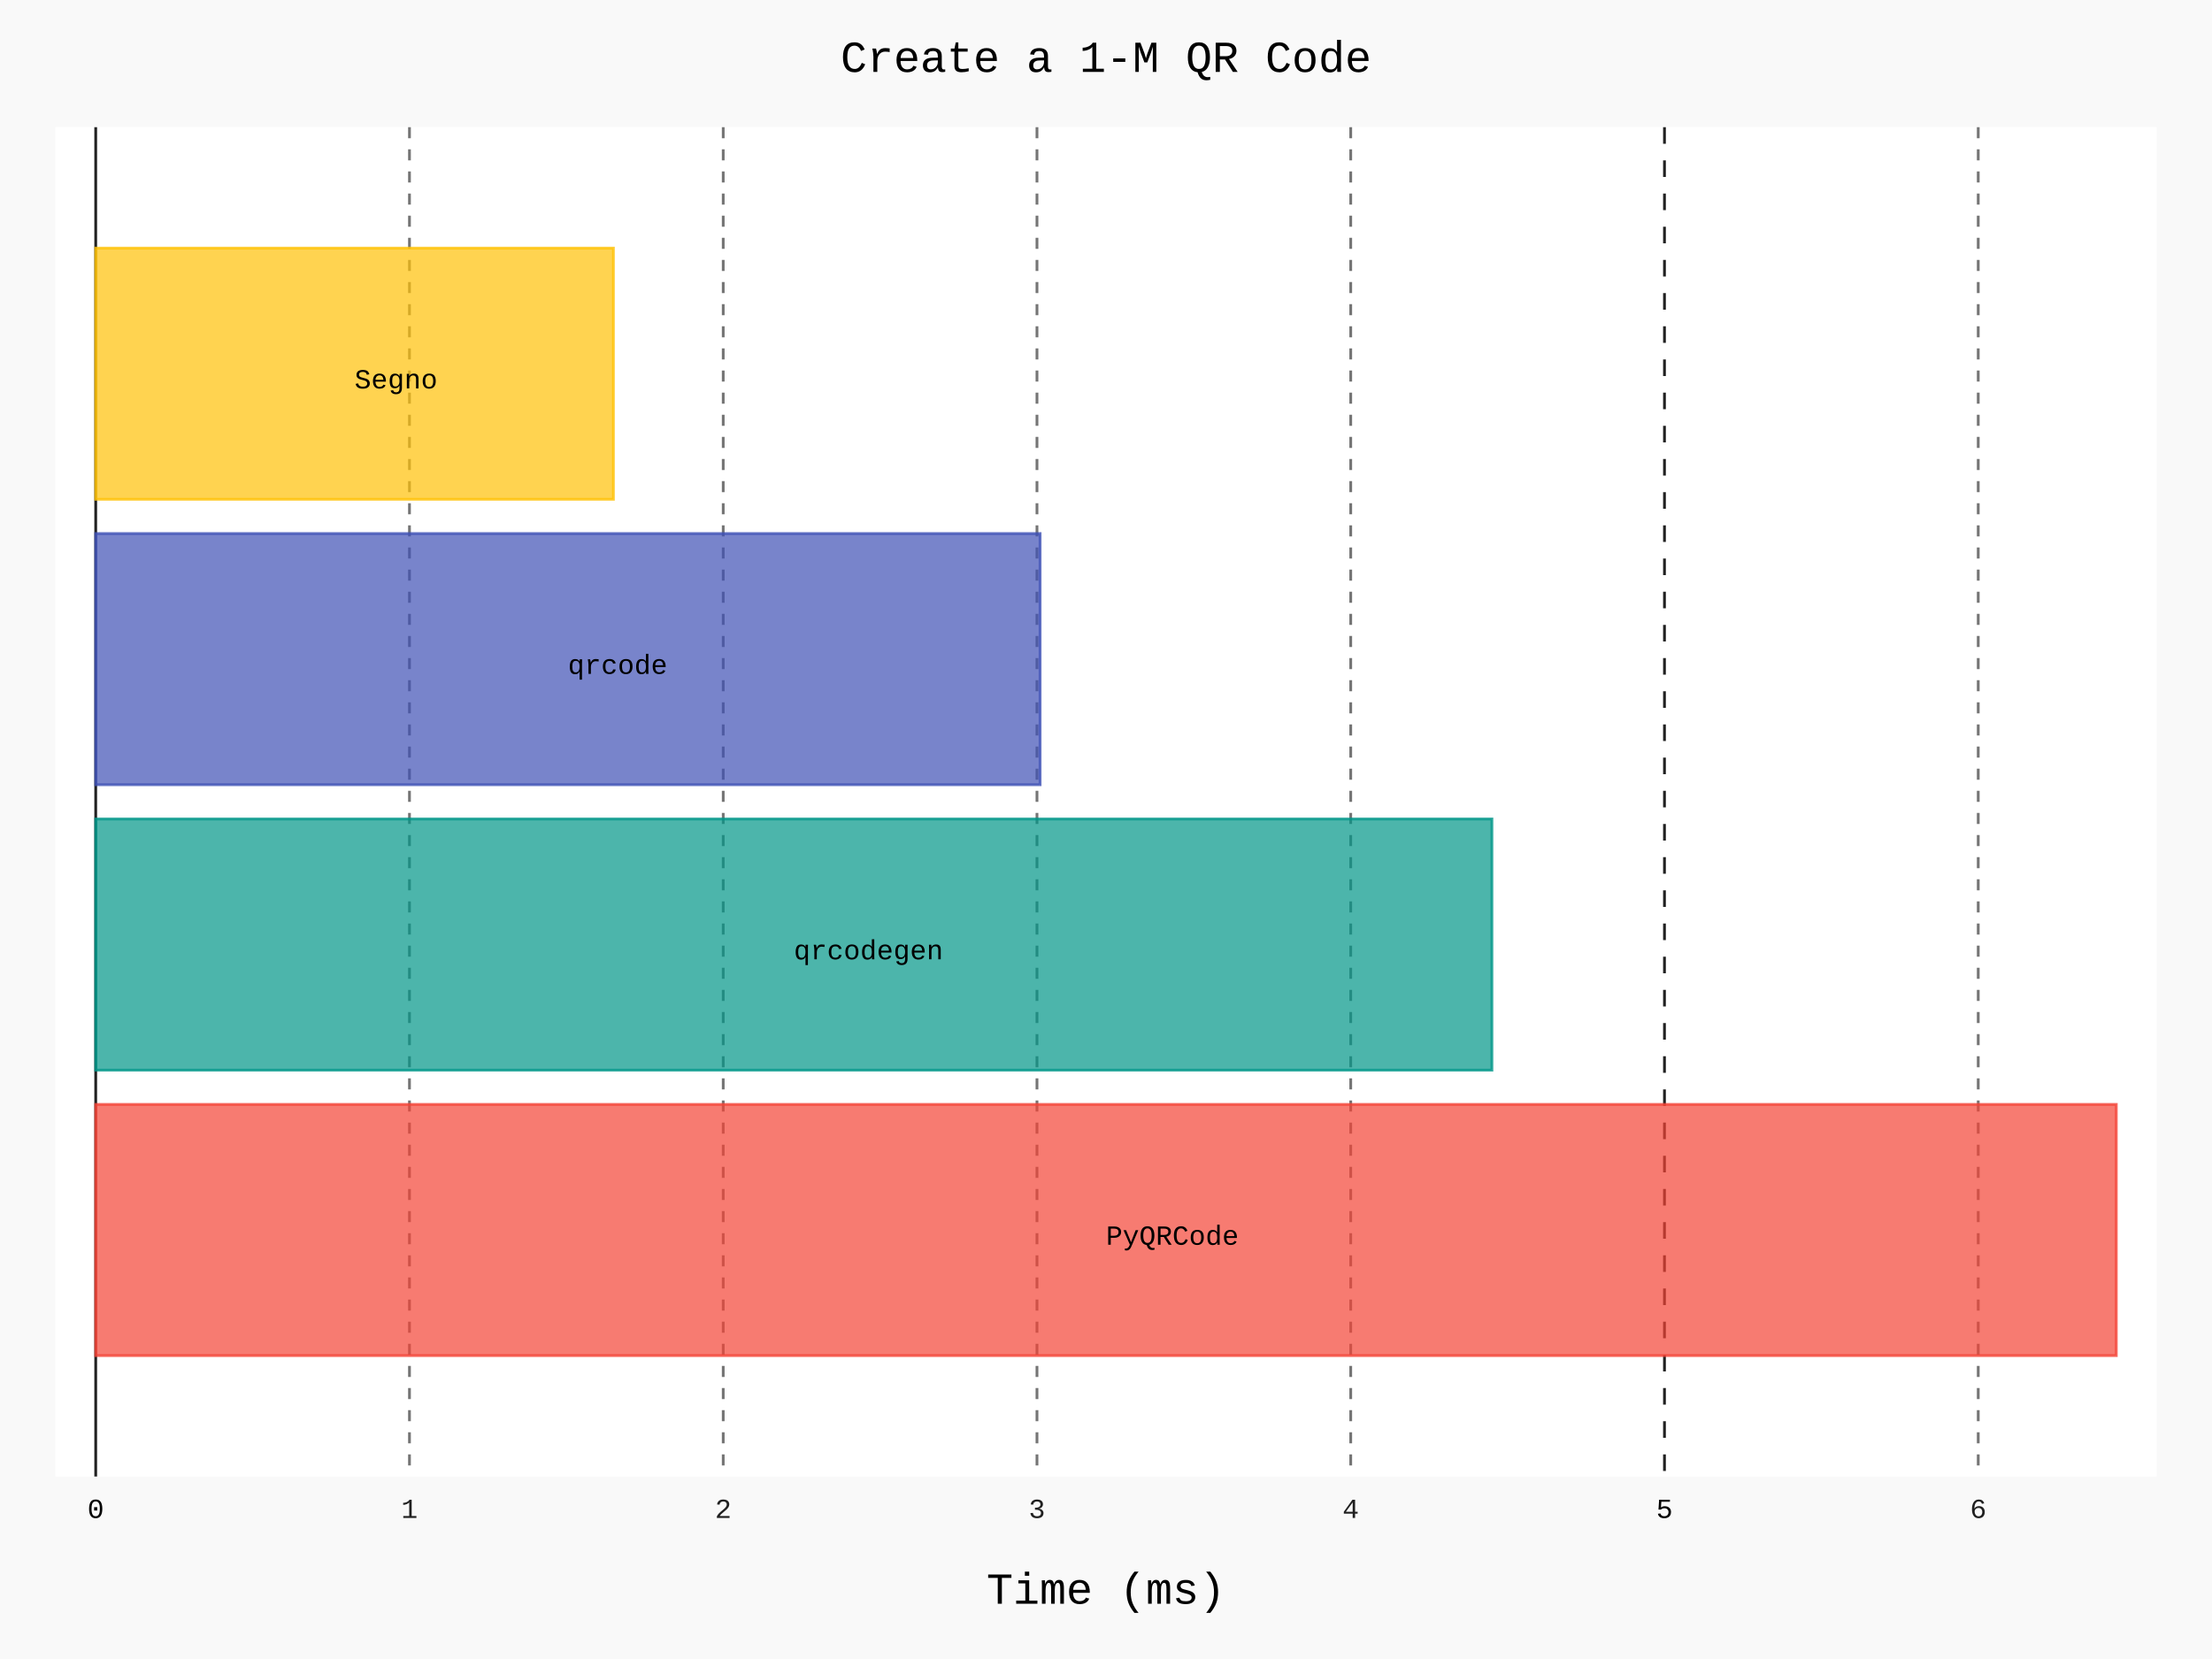
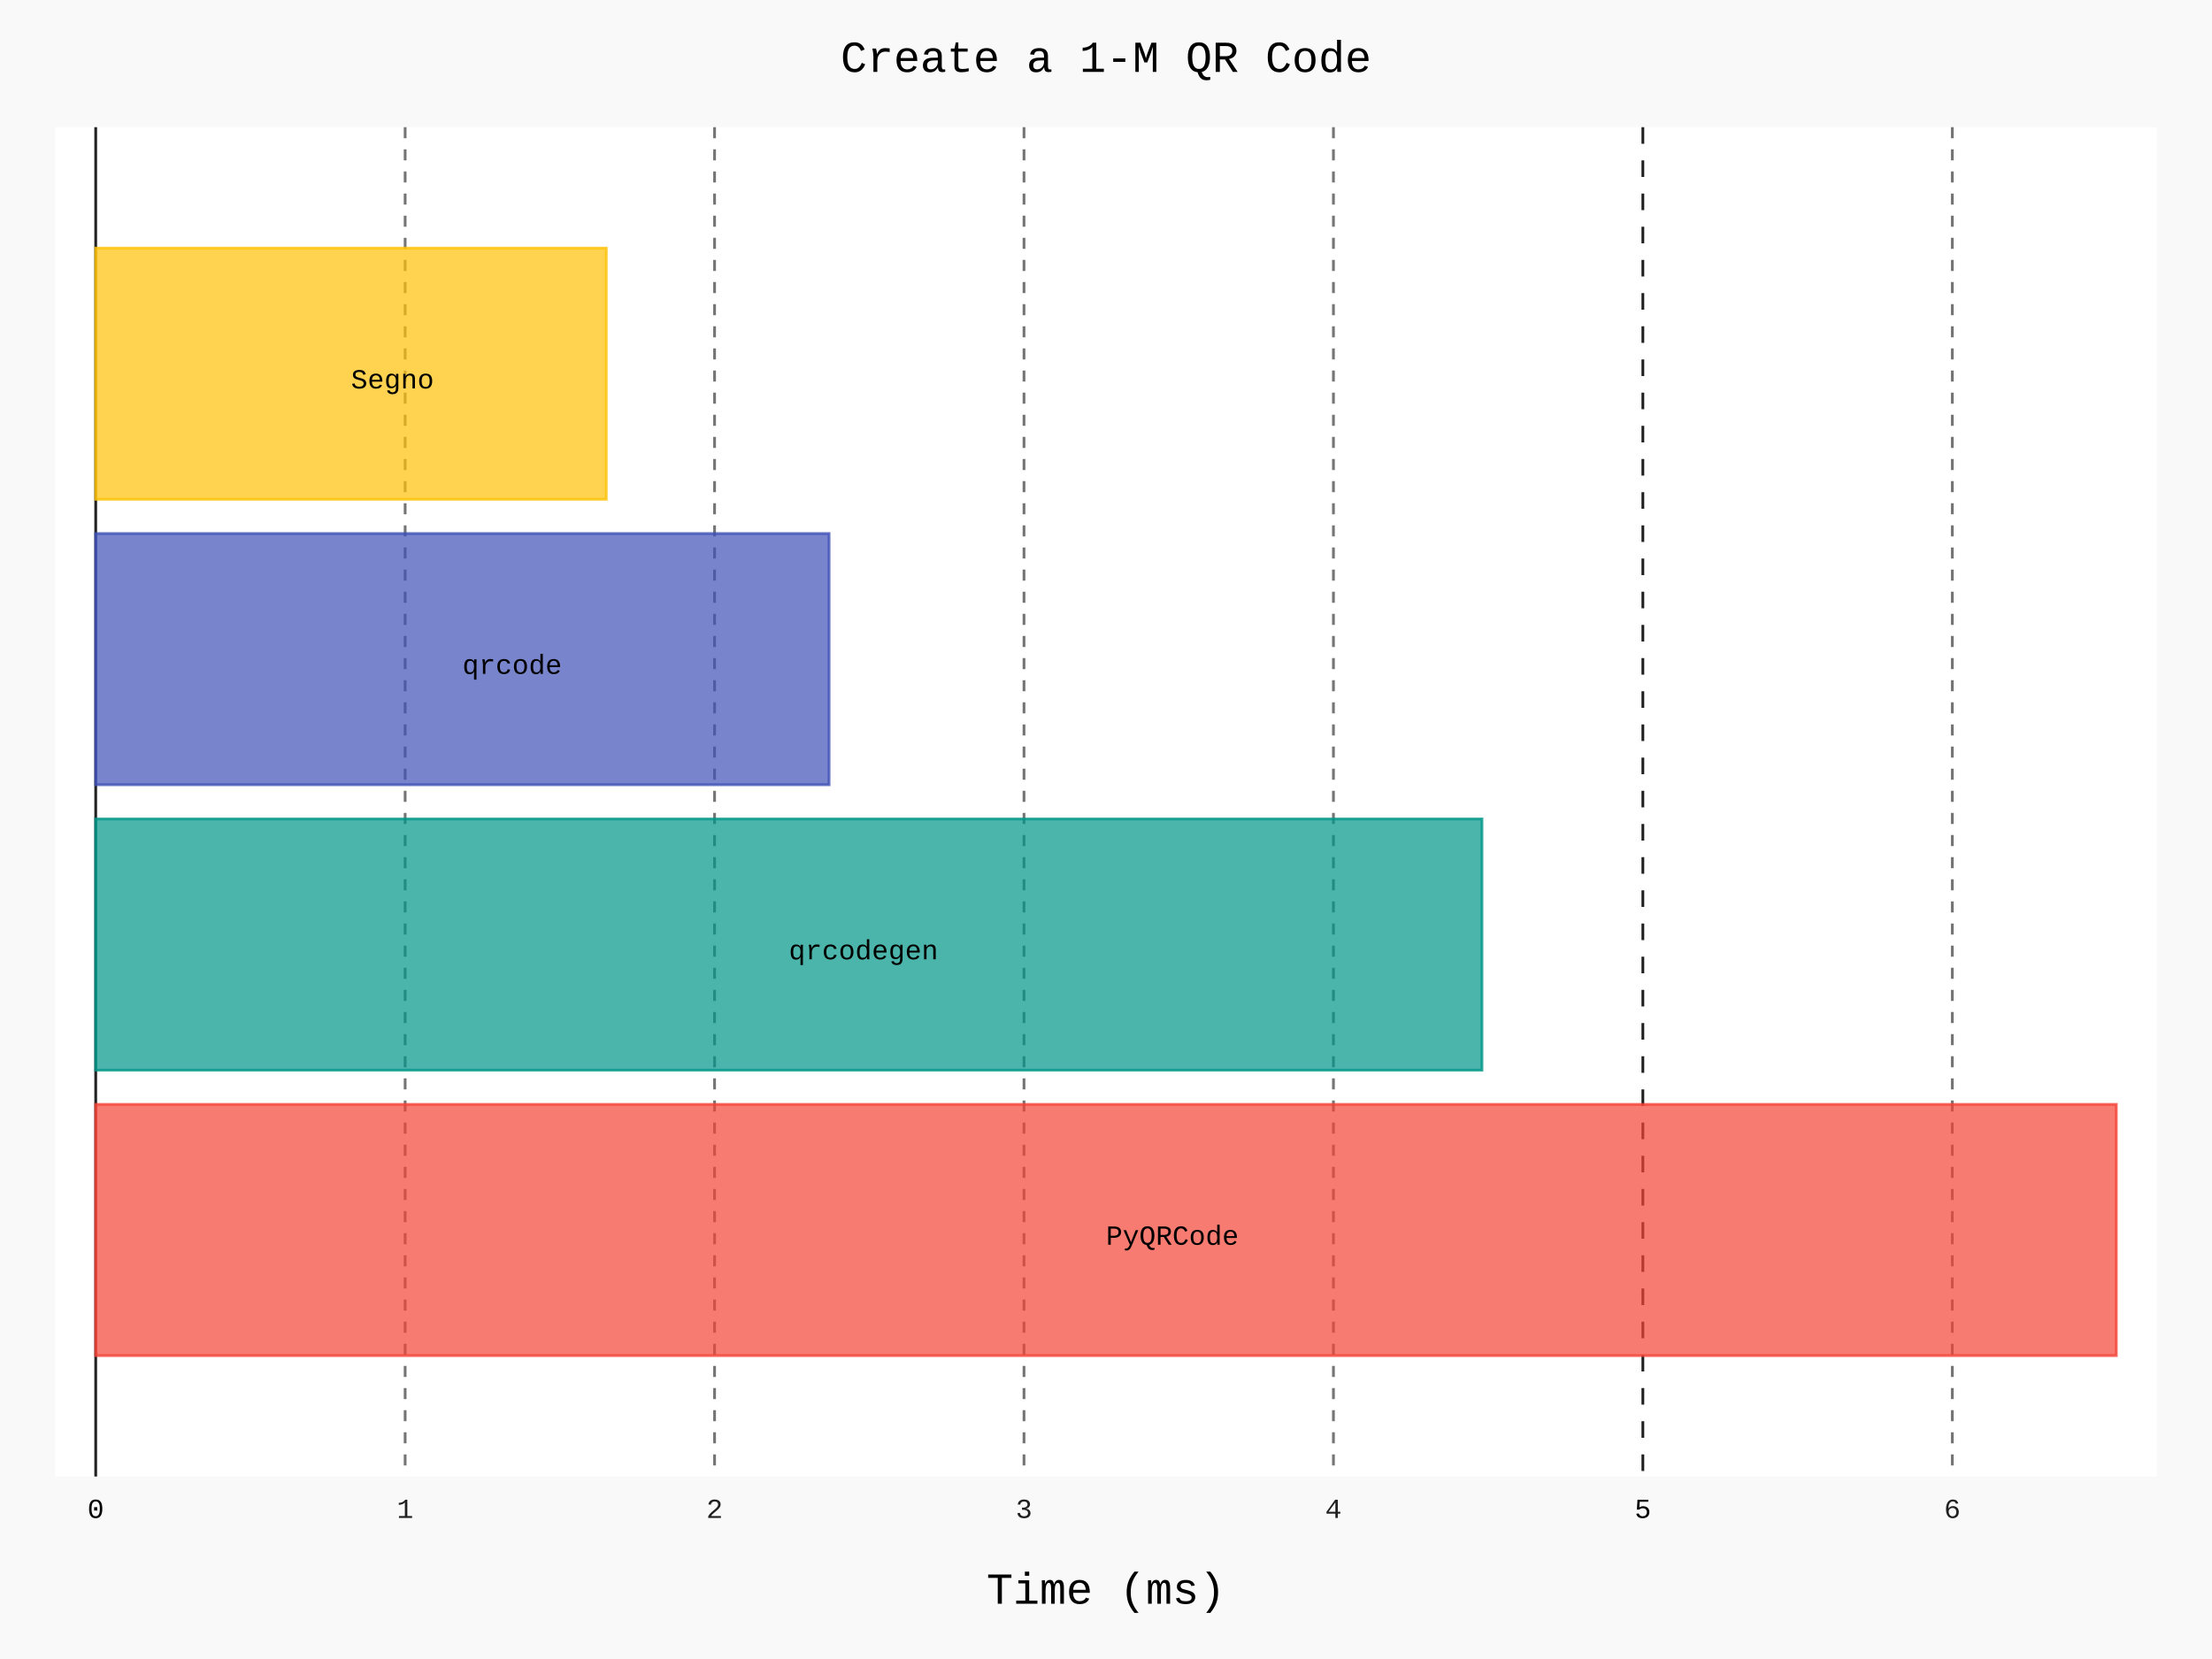
- <svg xmlns="http://www.w3.org/2000/svg" class="pygal-chart" id="chart-e880029e-308a-4c0d-bb68-734512b049e8" viewBox="0 0 800 600">
+ <svg xmlns="http://www.w3.org/2000/svg" class="pygal-chart" id="chart-2360c6b2-356f-45b3-afd8-9fe42bb472f0" viewBox="0 0 800 600">
  <defs>
-     <style type="text/css">#chart-e880029e-308a-4c0d-bb68-734512b049e8{-webkit-user-select:none;-webkit-font-smoothing:antialiased;font-family:Consolas,"Liberation Mono",Menlo,Courier,monospace}#chart-e880029e-308a-4c0d-bb68-734512b049e8 .title{font-family:Consolas,"Liberation Mono",Menlo,Courier,monospace;font-size:16px}#chart-e880029e-308a-4c0d-bb68-734512b049e8 .legends .legend text{font-family:Consolas,"Liberation Mono",Menlo,Courier,monospace;font-size:14px}#chart-e880029e-308a-4c0d-bb68-734512b049e8 .axis text{font-family:Consolas,"Liberation Mono",Menlo,Courier,monospace;font-size:10px}#chart-e880029e-308a-4c0d-bb68-734512b049e8 .axis text.major{font-family:Consolas,"Liberation Mono",Menlo,Courier,monospace;font-size:10px}#chart-e880029e-308a-4c0d-bb68-734512b049e8 .text-overlay text.value{font-family:Consolas,"Liberation Mono",Menlo,Courier,monospace;font-size:16px}#chart-e880029e-308a-4c0d-bb68-734512b049e8 .text-overlay text.label{font-family:Consolas,"Liberation Mono",Menlo,Courier,monospace;font-size:10px}#chart-e880029e-308a-4c0d-bb68-734512b049e8 .tooltip{font-family:Consolas,"Liberation Mono",Menlo,Courier,monospace;font-size:14px}#chart-e880029e-308a-4c0d-bb68-734512b049e8 text.no_data{font-family:Consolas,"Liberation Mono",Menlo,Courier,monospace;font-size:64px}
- #chart-e880029e-308a-4c0d-bb68-734512b049e8{background-color:rgba(249,249,249,1)}#chart-e880029e-308a-4c0d-bb68-734512b049e8 path,#chart-e880029e-308a-4c0d-bb68-734512b049e8 line,#chart-e880029e-308a-4c0d-bb68-734512b049e8 rect,#chart-e880029e-308a-4c0d-bb68-734512b049e8 circle{-webkit-transition:150ms;-moz-transition:150ms;transition:150ms}#chart-e880029e-308a-4c0d-bb68-734512b049e8 .graph &gt; .background{fill:rgba(249,249,249,1)}#chart-e880029e-308a-4c0d-bb68-734512b049e8 .plot &gt; .background{fill:rgba(255,255,255,1)}#chart-e880029e-308a-4c0d-bb68-734512b049e8 .graph{fill:rgba(0,0,0,.87)}#chart-e880029e-308a-4c0d-bb68-734512b049e8 text.no_data{fill:rgba(0,0,0,1)}#chart-e880029e-308a-4c0d-bb68-734512b049e8 .title{fill:rgba(0,0,0,1)}#chart-e880029e-308a-4c0d-bb68-734512b049e8 .legends .legend text{fill:rgba(0,0,0,.87)}#chart-e880029e-308a-4c0d-bb68-734512b049e8 .legends .legend:hover text{fill:rgba(0,0,0,1)}#chart-e880029e-308a-4c0d-bb68-734512b049e8 .axis .line{stroke:rgba(0,0,0,1)}#chart-e880029e-308a-4c0d-bb68-734512b049e8 .axis .guide.line{stroke:rgba(0,0,0,.54)}#chart-e880029e-308a-4c0d-bb68-734512b049e8 .axis .major.line{stroke:rgba(0,0,0,.87)}#chart-e880029e-308a-4c0d-bb68-734512b049e8 .axis text.major{fill:rgba(0,0,0,1)}#chart-e880029e-308a-4c0d-bb68-734512b049e8 .axis.y .guides:hover .guide.line,#chart-e880029e-308a-4c0d-bb68-734512b049e8 .line-graph .axis.x .guides:hover .guide.line,#chart-e880029e-308a-4c0d-bb68-734512b049e8 .stackedline-graph .axis.x .guides:hover .guide.line,#chart-e880029e-308a-4c0d-bb68-734512b049e8 .xy-graph .axis.x .guides:hover .guide.line{stroke:rgba(0,0,0,1)}#chart-e880029e-308a-4c0d-bb68-734512b049e8 .axis .guides:hover text{fill:rgba(0,0,0,1)}#chart-e880029e-308a-4c0d-bb68-734512b049e8 .reactive{fill-opacity:.7;stroke-opacity:.8}#chart-e880029e-308a-4c0d-bb68-734512b049e8 .ci{stroke:rgba(0,0,0,.87)}#chart-e880029e-308a-4c0d-bb68-734512b049e8 .reactive.active,#chart-e880029e-308a-4c0d-bb68-734512b049e8 .active .reactive{fill-opacity:.8;stroke-opacity:.9;stroke-width:4}#chart-e880029e-308a-4c0d-bb68-734512b049e8 .ci .reactive.active{stroke-width:1.5}#chart-e880029e-308a-4c0d-bb68-734512b049e8 .series text{fill:rgba(0,0,0,1)}#chart-e880029e-308a-4c0d-bb68-734512b049e8 .tooltip rect{fill:rgba(255,255,255,1);stroke:rgba(0,0,0,1);-webkit-transition:opacity 150ms;-moz-transition:opacity 150ms;transition:opacity 150ms}#chart-e880029e-308a-4c0d-bb68-734512b049e8 .tooltip .label{fill:rgba(0,0,0,.87)}#chart-e880029e-308a-4c0d-bb68-734512b049e8 .tooltip .label{fill:rgba(0,0,0,.87)}#chart-e880029e-308a-4c0d-bb68-734512b049e8 .tooltip .legend{font-size:.8em;fill:rgba(0,0,0,.54)}#chart-e880029e-308a-4c0d-bb68-734512b049e8 .tooltip .x_label{font-size:.6em;fill:rgba(0,0,0,1)}#chart-e880029e-308a-4c0d-bb68-734512b049e8 .tooltip .xlink{font-size:.5em;text-decoration:underline}#chart-e880029e-308a-4c0d-bb68-734512b049e8 .tooltip .value{font-size:1.5em}#chart-e880029e-308a-4c0d-bb68-734512b049e8 .bound{font-size:.5em}#chart-e880029e-308a-4c0d-bb68-734512b049e8 .max-value{font-size:.75em;fill:rgba(0,0,0,.54)}#chart-e880029e-308a-4c0d-bb68-734512b049e8 .map-element{fill:rgba(255,255,255,1);stroke:rgba(0,0,0,.54) !important}#chart-e880029e-308a-4c0d-bb68-734512b049e8 .map-element .reactive{fill-opacity:inherit;stroke-opacity:inherit}#chart-e880029e-308a-4c0d-bb68-734512b049e8 .color-0,#chart-e880029e-308a-4c0d-bb68-734512b049e8 .color-0 a:visited{stroke:#F44336;fill:#F44336}#chart-e880029e-308a-4c0d-bb68-734512b049e8 .color-1,#chart-e880029e-308a-4c0d-bb68-734512b049e8 .color-1 a:visited{stroke:#3F51B5;fill:#3F51B5}#chart-e880029e-308a-4c0d-bb68-734512b049e8 .color-2,#chart-e880029e-308a-4c0d-bb68-734512b049e8 .color-2 a:visited{stroke:#009688;fill:#009688}#chart-e880029e-308a-4c0d-bb68-734512b049e8 .color-3,#chart-e880029e-308a-4c0d-bb68-734512b049e8 .color-3 a:visited{stroke:#FFC107;fill:#FFC107}#chart-e880029e-308a-4c0d-bb68-734512b049e8 .text-overlay .color-0 text{fill:black}#chart-e880029e-308a-4c0d-bb68-734512b049e8 .text-overlay .color-1 text{fill:black}#chart-e880029e-308a-4c0d-bb68-734512b049e8 .text-overlay .color-2 text{fill:black}#chart-e880029e-308a-4c0d-bb68-734512b049e8 .text-overlay .color-3 text{fill:black}
- #chart-e880029e-308a-4c0d-bb68-734512b049e8 text.no_data{text-anchor:middle}#chart-e880029e-308a-4c0d-bb68-734512b049e8 .guide.line{fill:none}#chart-e880029e-308a-4c0d-bb68-734512b049e8 .centered{text-anchor:middle}#chart-e880029e-308a-4c0d-bb68-734512b049e8 .title{text-anchor:middle}#chart-e880029e-308a-4c0d-bb68-734512b049e8 .legends .legend text{fill-opacity:1}#chart-e880029e-308a-4c0d-bb68-734512b049e8 .axis.x text{text-anchor:middle}#chart-e880029e-308a-4c0d-bb68-734512b049e8 .axis.x:not(.web) text[transform]{text-anchor:start}#chart-e880029e-308a-4c0d-bb68-734512b049e8 .axis.x:not(.web) text[transform].backwards{text-anchor:end}#chart-e880029e-308a-4c0d-bb68-734512b049e8 .axis.y text{text-anchor:end}#chart-e880029e-308a-4c0d-bb68-734512b049e8 .axis.y text[transform].backwards{text-anchor:start}#chart-e880029e-308a-4c0d-bb68-734512b049e8 .axis.y2 text{text-anchor:start}#chart-e880029e-308a-4c0d-bb68-734512b049e8 .axis.y2 text[transform].backwards{text-anchor:end}#chart-e880029e-308a-4c0d-bb68-734512b049e8 .axis .guide.line{stroke-dasharray:4,4}#chart-e880029e-308a-4c0d-bb68-734512b049e8 .axis .major.guide.line{stroke-dasharray:6,6}#chart-e880029e-308a-4c0d-bb68-734512b049e8 .horizontal .axis.y .guide.line,#chart-e880029e-308a-4c0d-bb68-734512b049e8 .horizontal .axis.y2 .guide.line,#chart-e880029e-308a-4c0d-bb68-734512b049e8 .vertical .axis.x .guide.line{opacity:0}#chart-e880029e-308a-4c0d-bb68-734512b049e8 .horizontal .axis.always_show .guide.line,#chart-e880029e-308a-4c0d-bb68-734512b049e8 .vertical .axis.always_show .guide.line{opacity:1 !important}#chart-e880029e-308a-4c0d-bb68-734512b049e8 .axis.y .guides:hover .guide.line,#chart-e880029e-308a-4c0d-bb68-734512b049e8 .axis.y2 .guides:hover .guide.line,#chart-e880029e-308a-4c0d-bb68-734512b049e8 .axis.x .guides:hover .guide.line{opacity:1}#chart-e880029e-308a-4c0d-bb68-734512b049e8 .axis .guides:hover text{opacity:1}#chart-e880029e-308a-4c0d-bb68-734512b049e8 .nofill{fill:none}#chart-e880029e-308a-4c0d-bb68-734512b049e8 .subtle-fill{fill-opacity:.2}#chart-e880029e-308a-4c0d-bb68-734512b049e8 .dot{stroke-width:1px;fill-opacity:1}#chart-e880029e-308a-4c0d-bb68-734512b049e8 .dot.active{stroke-width:5px}#chart-e880029e-308a-4c0d-bb68-734512b049e8 .dot.negative{fill:transparent}#chart-e880029e-308a-4c0d-bb68-734512b049e8 text,#chart-e880029e-308a-4c0d-bb68-734512b049e8 tspan{stroke:none !important}#chart-e880029e-308a-4c0d-bb68-734512b049e8 .series text.active{opacity:1}#chart-e880029e-308a-4c0d-bb68-734512b049e8 .tooltip rect{fill-opacity:.95;stroke-width:.5}#chart-e880029e-308a-4c0d-bb68-734512b049e8 .tooltip text{fill-opacity:1}#chart-e880029e-308a-4c0d-bb68-734512b049e8 .showable{visibility:hidden}#chart-e880029e-308a-4c0d-bb68-734512b049e8 .showable.shown{visibility:visible}#chart-e880029e-308a-4c0d-bb68-734512b049e8 .gauge-background{fill:rgba(229,229,229,1);stroke:none}#chart-e880029e-308a-4c0d-bb68-734512b049e8 .bg-lines{stroke:rgba(249,249,249,1);stroke-width:2px}</style>
+     <style type="text/css">#chart-2360c6b2-356f-45b3-afd8-9fe42bb472f0{-webkit-user-select:none;-webkit-font-smoothing:antialiased;font-family:Consolas,"Liberation Mono",Menlo,Courier,monospace}#chart-2360c6b2-356f-45b3-afd8-9fe42bb472f0 .title{font-family:Consolas,"Liberation Mono",Menlo,Courier,monospace;font-size:16px}#chart-2360c6b2-356f-45b3-afd8-9fe42bb472f0 .legends .legend text{font-family:Consolas,"Liberation Mono",Menlo,Courier,monospace;font-size:14px}#chart-2360c6b2-356f-45b3-afd8-9fe42bb472f0 .axis text{font-family:Consolas,"Liberation Mono",Menlo,Courier,monospace;font-size:10px}#chart-2360c6b2-356f-45b3-afd8-9fe42bb472f0 .axis text.major{font-family:Consolas,"Liberation Mono",Menlo,Courier,monospace;font-size:10px}#chart-2360c6b2-356f-45b3-afd8-9fe42bb472f0 .text-overlay text.value{font-family:Consolas,"Liberation Mono",Menlo,Courier,monospace;font-size:16px}#chart-2360c6b2-356f-45b3-afd8-9fe42bb472f0 .text-overlay text.label{font-family:Consolas,"Liberation Mono",Menlo,Courier,monospace;font-size:10px}#chart-2360c6b2-356f-45b3-afd8-9fe42bb472f0 .tooltip{font-family:Consolas,"Liberation Mono",Menlo,Courier,monospace;font-size:14px}#chart-2360c6b2-356f-45b3-afd8-9fe42bb472f0 text.no_data{font-family:Consolas,"Liberation Mono",Menlo,Courier,monospace;font-size:64px}
+ #chart-2360c6b2-356f-45b3-afd8-9fe42bb472f0{background-color:rgba(249,249,249,1)}#chart-2360c6b2-356f-45b3-afd8-9fe42bb472f0 path,#chart-2360c6b2-356f-45b3-afd8-9fe42bb472f0 line,#chart-2360c6b2-356f-45b3-afd8-9fe42bb472f0 rect,#chart-2360c6b2-356f-45b3-afd8-9fe42bb472f0 circle{-webkit-transition:150ms;-moz-transition:150ms;transition:150ms}#chart-2360c6b2-356f-45b3-afd8-9fe42bb472f0 .graph &gt; .background{fill:rgba(249,249,249,1)}#chart-2360c6b2-356f-45b3-afd8-9fe42bb472f0 .plot &gt; .background{fill:rgba(255,255,255,1)}#chart-2360c6b2-356f-45b3-afd8-9fe42bb472f0 .graph{fill:rgba(0,0,0,.87)}#chart-2360c6b2-356f-45b3-afd8-9fe42bb472f0 text.no_data{fill:rgba(0,0,0,1)}#chart-2360c6b2-356f-45b3-afd8-9fe42bb472f0 .title{fill:rgba(0,0,0,1)}#chart-2360c6b2-356f-45b3-afd8-9fe42bb472f0 .legends .legend text{fill:rgba(0,0,0,.87)}#chart-2360c6b2-356f-45b3-afd8-9fe42bb472f0 .legends .legend:hover text{fill:rgba(0,0,0,1)}#chart-2360c6b2-356f-45b3-afd8-9fe42bb472f0 .axis .line{stroke:rgba(0,0,0,1)}#chart-2360c6b2-356f-45b3-afd8-9fe42bb472f0 .axis .guide.line{stroke:rgba(0,0,0,.54)}#chart-2360c6b2-356f-45b3-afd8-9fe42bb472f0 .axis .major.line{stroke:rgba(0,0,0,.87)}#chart-2360c6b2-356f-45b3-afd8-9fe42bb472f0 .axis text.major{fill:rgba(0,0,0,1)}#chart-2360c6b2-356f-45b3-afd8-9fe42bb472f0 .axis.y .guides:hover .guide.line,#chart-2360c6b2-356f-45b3-afd8-9fe42bb472f0 .line-graph .axis.x .guides:hover .guide.line,#chart-2360c6b2-356f-45b3-afd8-9fe42bb472f0 .stackedline-graph .axis.x .guides:hover .guide.line,#chart-2360c6b2-356f-45b3-afd8-9fe42bb472f0 .xy-graph .axis.x .guides:hover .guide.line{stroke:rgba(0,0,0,1)}#chart-2360c6b2-356f-45b3-afd8-9fe42bb472f0 .axis .guides:hover text{fill:rgba(0,0,0,1)}#chart-2360c6b2-356f-45b3-afd8-9fe42bb472f0 .reactive{fill-opacity:.7;stroke-opacity:.8}#chart-2360c6b2-356f-45b3-afd8-9fe42bb472f0 .ci{stroke:rgba(0,0,0,.87)}#chart-2360c6b2-356f-45b3-afd8-9fe42bb472f0 .reactive.active,#chart-2360c6b2-356f-45b3-afd8-9fe42bb472f0 .active .reactive{fill-opacity:.8;stroke-opacity:.9;stroke-width:4}#chart-2360c6b2-356f-45b3-afd8-9fe42bb472f0 .ci .reactive.active{stroke-width:1.5}#chart-2360c6b2-356f-45b3-afd8-9fe42bb472f0 .series text{fill:rgba(0,0,0,1)}#chart-2360c6b2-356f-45b3-afd8-9fe42bb472f0 .tooltip rect{fill:rgba(255,255,255,1);stroke:rgba(0,0,0,1);-webkit-transition:opacity 150ms;-moz-transition:opacity 150ms;transition:opacity 150ms}#chart-2360c6b2-356f-45b3-afd8-9fe42bb472f0 .tooltip .label{fill:rgba(0,0,0,.87)}#chart-2360c6b2-356f-45b3-afd8-9fe42bb472f0 .tooltip .label{fill:rgba(0,0,0,.87)}#chart-2360c6b2-356f-45b3-afd8-9fe42bb472f0 .tooltip .legend{font-size:.8em;fill:rgba(0,0,0,.54)}#chart-2360c6b2-356f-45b3-afd8-9fe42bb472f0 .tooltip .x_label{font-size:.6em;fill:rgba(0,0,0,1)}#chart-2360c6b2-356f-45b3-afd8-9fe42bb472f0 .tooltip .xlink{font-size:.5em;text-decoration:underline}#chart-2360c6b2-356f-45b3-afd8-9fe42bb472f0 .tooltip .value{font-size:1.5em}#chart-2360c6b2-356f-45b3-afd8-9fe42bb472f0 .bound{font-size:.5em}#chart-2360c6b2-356f-45b3-afd8-9fe42bb472f0 .max-value{font-size:.75em;fill:rgba(0,0,0,.54)}#chart-2360c6b2-356f-45b3-afd8-9fe42bb472f0 .map-element{fill:rgba(255,255,255,1);stroke:rgba(0,0,0,.54) !important}#chart-2360c6b2-356f-45b3-afd8-9fe42bb472f0 .map-element .reactive{fill-opacity:inherit;stroke-opacity:inherit}#chart-2360c6b2-356f-45b3-afd8-9fe42bb472f0 .color-0,#chart-2360c6b2-356f-45b3-afd8-9fe42bb472f0 .color-0 a:visited{stroke:#F44336;fill:#F44336}#chart-2360c6b2-356f-45b3-afd8-9fe42bb472f0 .color-1,#chart-2360c6b2-356f-45b3-afd8-9fe42bb472f0 .color-1 a:visited{stroke:#3F51B5;fill:#3F51B5}#chart-2360c6b2-356f-45b3-afd8-9fe42bb472f0 .color-2,#chart-2360c6b2-356f-45b3-afd8-9fe42bb472f0 .color-2 a:visited{stroke:#009688;fill:#009688}#chart-2360c6b2-356f-45b3-afd8-9fe42bb472f0 .color-3,#chart-2360c6b2-356f-45b3-afd8-9fe42bb472f0 .color-3 a:visited{stroke:#FFC107;fill:#FFC107}#chart-2360c6b2-356f-45b3-afd8-9fe42bb472f0 .text-overlay .color-0 text{fill:black}#chart-2360c6b2-356f-45b3-afd8-9fe42bb472f0 .text-overlay .color-1 text{fill:black}#chart-2360c6b2-356f-45b3-afd8-9fe42bb472f0 .text-overlay .color-2 text{fill:black}#chart-2360c6b2-356f-45b3-afd8-9fe42bb472f0 .text-overlay .color-3 text{fill:black}
+ #chart-2360c6b2-356f-45b3-afd8-9fe42bb472f0 text.no_data{text-anchor:middle}#chart-2360c6b2-356f-45b3-afd8-9fe42bb472f0 .guide.line{fill:none}#chart-2360c6b2-356f-45b3-afd8-9fe42bb472f0 .centered{text-anchor:middle}#chart-2360c6b2-356f-45b3-afd8-9fe42bb472f0 .title{text-anchor:middle}#chart-2360c6b2-356f-45b3-afd8-9fe42bb472f0 .legends .legend text{fill-opacity:1}#chart-2360c6b2-356f-45b3-afd8-9fe42bb472f0 .axis.x text{text-anchor:middle}#chart-2360c6b2-356f-45b3-afd8-9fe42bb472f0 .axis.x:not(.web) text[transform]{text-anchor:start}#chart-2360c6b2-356f-45b3-afd8-9fe42bb472f0 .axis.x:not(.web) text[transform].backwards{text-anchor:end}#chart-2360c6b2-356f-45b3-afd8-9fe42bb472f0 .axis.y text{text-anchor:end}#chart-2360c6b2-356f-45b3-afd8-9fe42bb472f0 .axis.y text[transform].backwards{text-anchor:start}#chart-2360c6b2-356f-45b3-afd8-9fe42bb472f0 .axis.y2 text{text-anchor:start}#chart-2360c6b2-356f-45b3-afd8-9fe42bb472f0 .axis.y2 text[transform].backwards{text-anchor:end}#chart-2360c6b2-356f-45b3-afd8-9fe42bb472f0 .axis .guide.line{stroke-dasharray:4,4}#chart-2360c6b2-356f-45b3-afd8-9fe42bb472f0 .axis .major.guide.line{stroke-dasharray:6,6}#chart-2360c6b2-356f-45b3-afd8-9fe42bb472f0 .horizontal .axis.y .guide.line,#chart-2360c6b2-356f-45b3-afd8-9fe42bb472f0 .horizontal .axis.y2 .guide.line,#chart-2360c6b2-356f-45b3-afd8-9fe42bb472f0 .vertical .axis.x .guide.line{opacity:0}#chart-2360c6b2-356f-45b3-afd8-9fe42bb472f0 .horizontal .axis.always_show .guide.line,#chart-2360c6b2-356f-45b3-afd8-9fe42bb472f0 .vertical .axis.always_show .guide.line{opacity:1 !important}#chart-2360c6b2-356f-45b3-afd8-9fe42bb472f0 .axis.y .guides:hover .guide.line,#chart-2360c6b2-356f-45b3-afd8-9fe42bb472f0 .axis.y2 .guides:hover .guide.line,#chart-2360c6b2-356f-45b3-afd8-9fe42bb472f0 .axis.x .guides:hover .guide.line{opacity:1}#chart-2360c6b2-356f-45b3-afd8-9fe42bb472f0 .axis .guides:hover text{opacity:1}#chart-2360c6b2-356f-45b3-afd8-9fe42bb472f0 .nofill{fill:none}#chart-2360c6b2-356f-45b3-afd8-9fe42bb472f0 .subtle-fill{fill-opacity:.2}#chart-2360c6b2-356f-45b3-afd8-9fe42bb472f0 .dot{stroke-width:1px;fill-opacity:1}#chart-2360c6b2-356f-45b3-afd8-9fe42bb472f0 .dot.active{stroke-width:5px}#chart-2360c6b2-356f-45b3-afd8-9fe42bb472f0 .dot.negative{fill:transparent}#chart-2360c6b2-356f-45b3-afd8-9fe42bb472f0 text,#chart-2360c6b2-356f-45b3-afd8-9fe42bb472f0 tspan{stroke:none !important}#chart-2360c6b2-356f-45b3-afd8-9fe42bb472f0 .series text.active{opacity:1}#chart-2360c6b2-356f-45b3-afd8-9fe42bb472f0 .tooltip rect{fill-opacity:.95;stroke-width:.5}#chart-2360c6b2-356f-45b3-afd8-9fe42bb472f0 .tooltip text{fill-opacity:1}#chart-2360c6b2-356f-45b3-afd8-9fe42bb472f0 .showable{visibility:hidden}#chart-2360c6b2-356f-45b3-afd8-9fe42bb472f0 .showable.shown{visibility:visible}#chart-2360c6b2-356f-45b3-afd8-9fe42bb472f0 .gauge-background{fill:rgba(229,229,229,1);stroke:none}#chart-2360c6b2-356f-45b3-afd8-9fe42bb472f0 .bg-lines{stroke:rgba(249,249,249,1);stroke-width:2px}</style>
  </defs>
  <g class="graph horizontalbar-graph horizontal">
    <rect class="background" height="600" width="800" x="0" y="0" />
    <g class="plot" transform="translate(20, 46)">
      <rect class="background" height="488" width="760" x="0" y="0" />
      <g class="axis x always_show">
        <g class="guides">
          <path class="axis major line" d="M14.615 0 v488" />
          <text class="major" x="14.615" y="503.0">0</text>
        </g>
        <g class="guides">
-           <path class="guide line" d="M128.089 0 v488" />
-           <text class="" x="128.089" y="503.0">1</text>
+           <path class="guide line" d="M126.525 0 v488" />
+           <text class="" x="126.525" y="503.0">1</text>
        </g>
        <g class="guides">
-           <path class="guide line" d="M241.562 0 v488" />
-           <text class="" x="241.562" y="503.0">2</text>
+           <path class="guide line" d="M238.434 0 v488" />
+           <text class="" x="238.434" y="503.0">2</text>
        </g>
        <g class="guides">
-           <path class="guide line" d="M355.036 0 v488" />
-           <text class="" x="355.036" y="503.0">3</text>
+           <path class="guide line" d="M350.344 0 v488" />
+           <text class="" x="350.344" y="503.0">3</text>
        </g>
        <g class="guides">
-           <path class="guide line" d="M468.509 0 v488" />
-           <text class="" x="468.509" y="503.0">4</text>
+           <path class="guide line" d="M462.254 0 v488" />
+           <text class="" x="462.254" y="503.0">4</text>
        </g>
        <g class="guides">
-           <path class="major guide line" d="M581.983 0 v488" />
-           <text class="major" x="581.983" y="503.0">5</text>
+           <path class="major guide line" d="M574.163 0 v488" />
+           <text class="major" x="574.163" y="503.0">5</text>
        </g>
        <g class="guides">
-           <path class="guide line" d="M695.456 0 v488" />
-           <text class="" x="695.456" y="503.0">6</text>
+           <path class="guide line" d="M686.073 0 v488" />
+           <text class="" x="686.073" y="503.0">6</text>
        </g>
      </g>
      <g class="series serie-3 color-3">
        <g class="bars">
          <g class="bar" style="fill: #F44336; stroke: #F44336">
            <rect class="rect reactive tooltip-trigger" height="90.843" rx="0" ry="0" width="730.769" x="14.615" y="353.425" />
          </g>
        </g>
      </g>
      <g class="series serie-2 color-2">
        <g class="bars">
          <g class="bar" style="fill: #009688; stroke: #009688">
-             <rect class="rect reactive tooltip-trigger" height="90.843" rx="0" ry="0" width="504.957" x="14.615" y="250.194" />
+             <rect class="rect reactive tooltip-trigger" height="90.843" rx="0" ry="0" width="501.355" x="14.615" y="250.194" />
          </g>
        </g>
      </g>
      <g class="series serie-1 color-1">
        <g class="bars">
          <g class="bar" style="fill: #3F51B5; stroke: #3F51B5">
-             <rect class="rect reactive tooltip-trigger" height="90.843" rx="0" ry="0" width="341.555" x="14.615" y="146.963" />
+             <rect class="rect reactive tooltip-trigger" height="90.843" rx="0" ry="0" width="265.226" x="14.615" y="146.963" />
          </g>
        </g>
      </g>
      <g class="series serie-0 color-0">
        <g class="bars">
          <g class="bar" style="fill: #FFC107; stroke: #FFC107">
-             <rect class="rect reactive tooltip-trigger" height="90.843" rx="0" ry="0" width="187.231" x="14.615" y="43.732" />
+             <rect class="rect reactive tooltip-trigger" height="90.843" rx="0" ry="0" width="184.651" x="14.615" y="43.732" />
          </g>
        </g>
      </g>
    </g>
    <g class="titles">
      <text class="title plot_title" x="400.0" y="26">Create a 1-M QR Code</text>
      <text class="title" x="400.0" y="580">Time (ms)</text>
    </g>
    <g class="plot overlay" transform="translate(20, 46)">
      <g class="series serie-3 color-3" />
      <g class="series serie-2 color-2" />
      <g class="series serie-1 color-1" />
      <g class="series serie-0 color-0" />
    </g>
    <g class="plot text-overlay" transform="translate(20, 46)">
      <g class="series serie-3 color-3">
        <text class="label" x="380.0" y="404.179">PyQRCode</text>
      </g>
      <g class="series serie-2 color-2">
-         <text class="label" x="267.094" y="300.949">qrcodegen</text>
+         <text class="label" x="265.293" y="300.949">qrcodegen</text>
      </g>
      <g class="series serie-1 color-1">
-         <text class="label" x="185.393" y="197.718">qrcode</text>
+         <text class="label" x="147.228" y="197.718">qrcode</text>
      </g>
      <g class="series serie-0 color-0">
-         <text class="label" x="108.231" y="94.487">Segno</text>
+         <text class="label" x="106.941" y="94.487">Segno</text>
      </g>
    </g>
    <g class="plot tooltip-overlay" transform="translate(20, 46)">
      <g class="tooltip" style="opacity: 0" transform="translate(0 0)">
        <rect class="tooltip-box" height="0" rx="0" ry="0" width="0" />
        <g class="text" />
      </g>
    </g>
  </g>
</svg>
